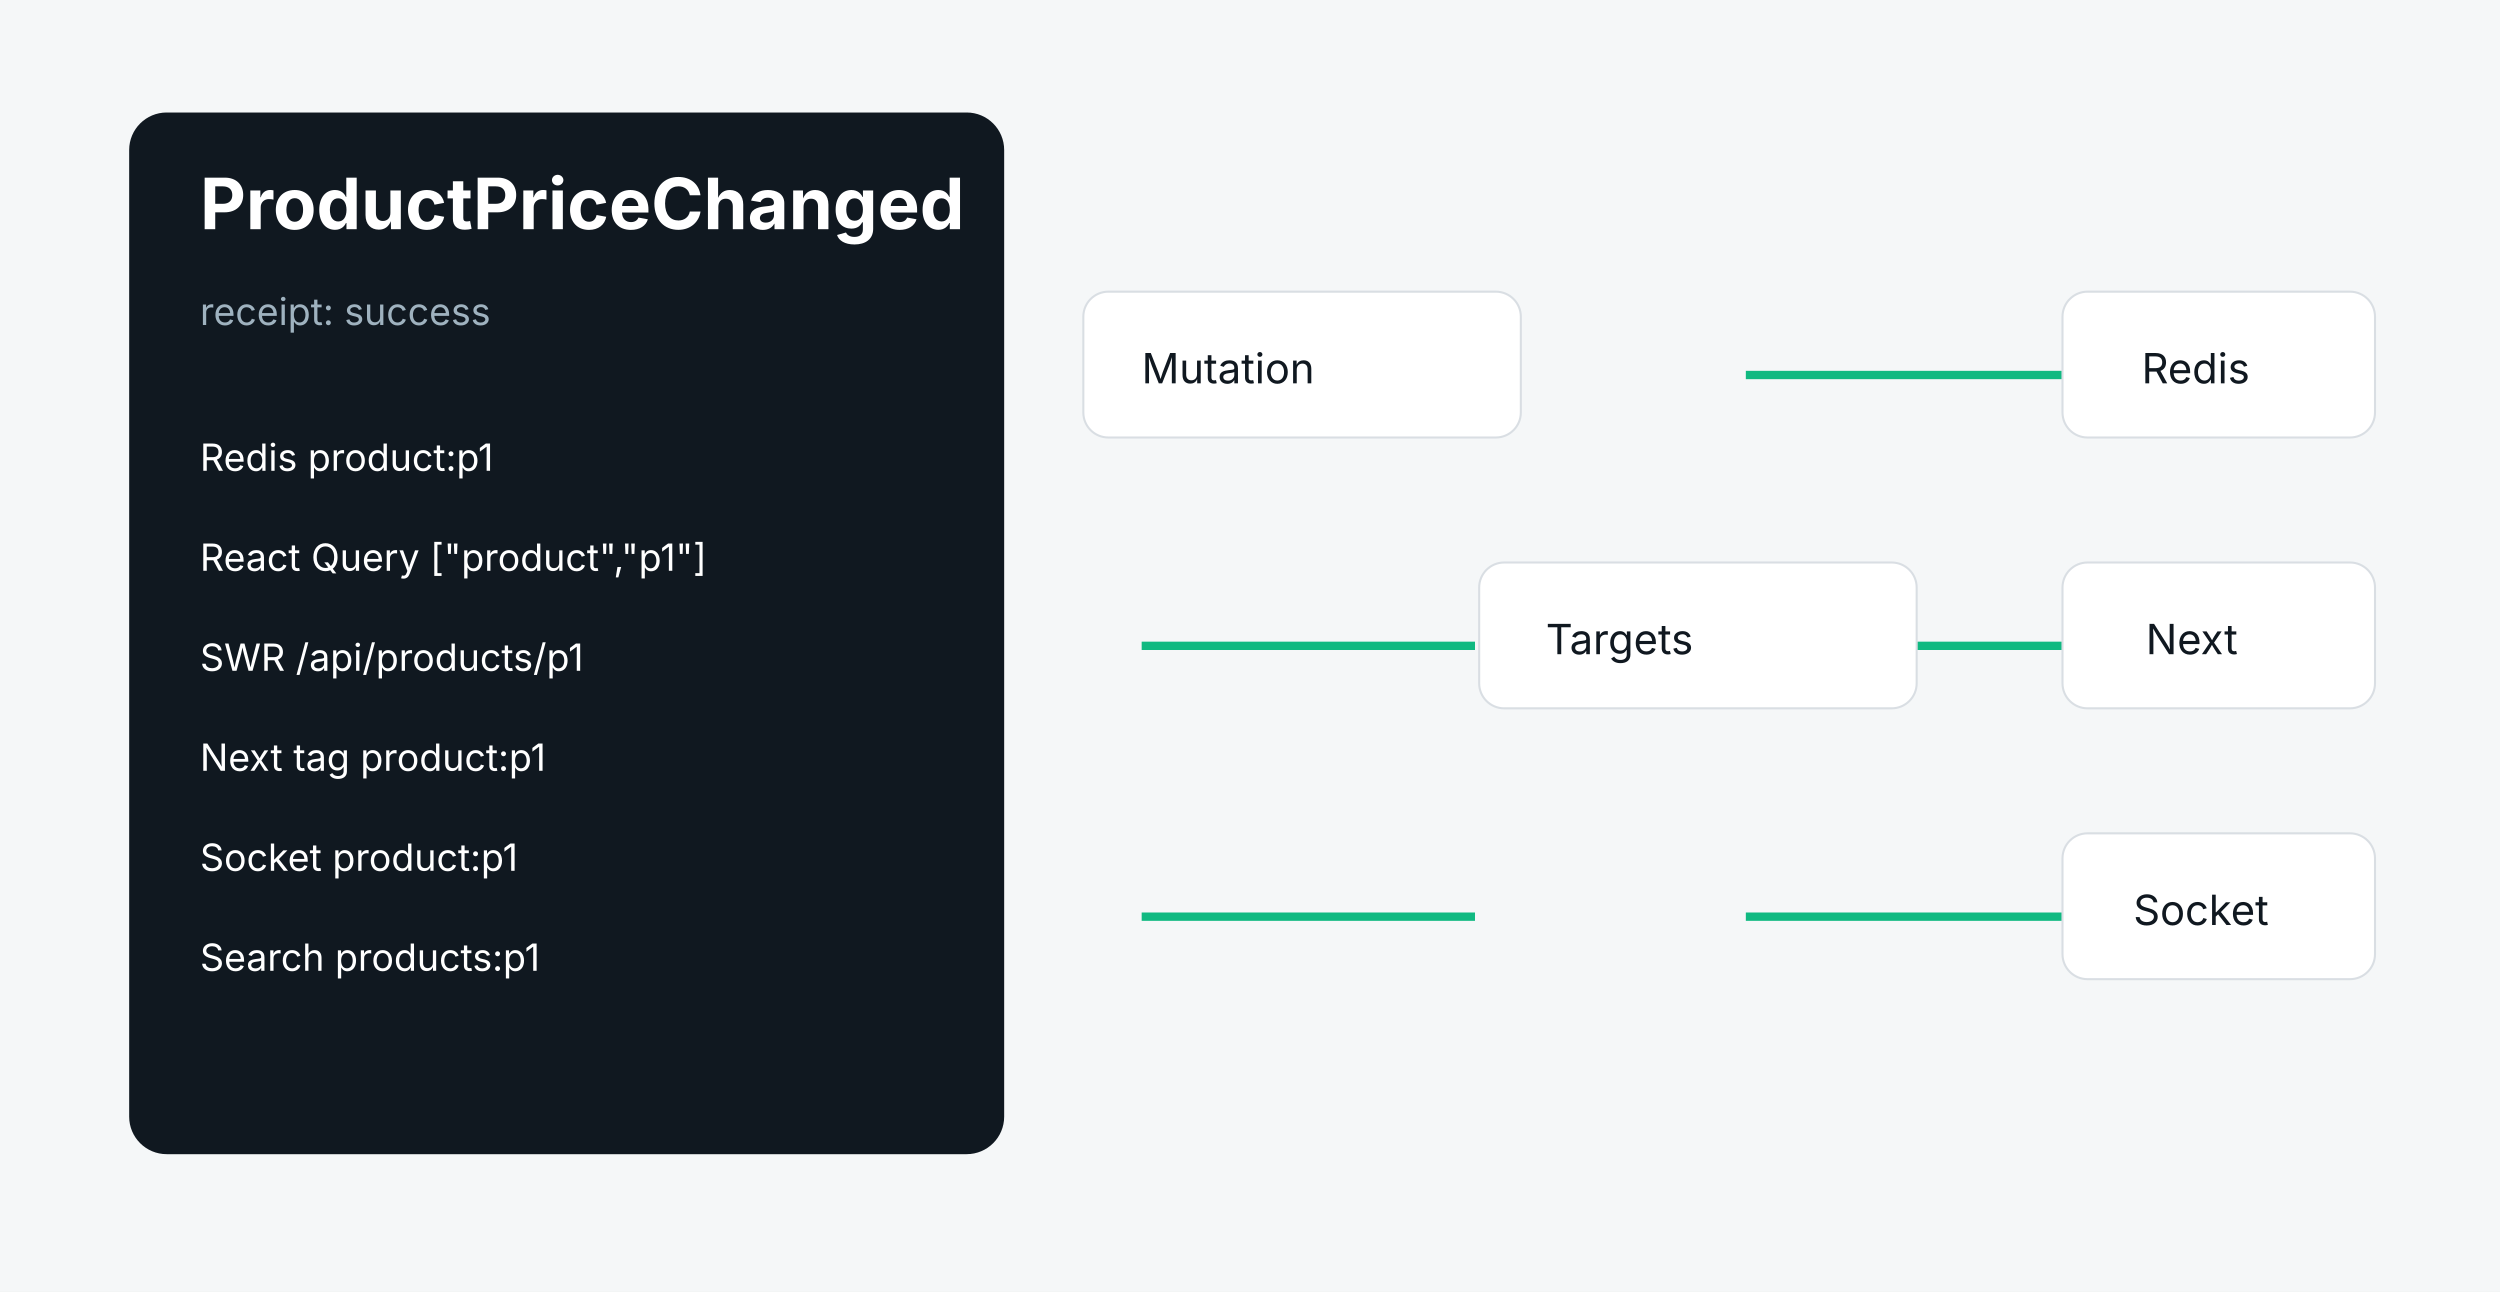
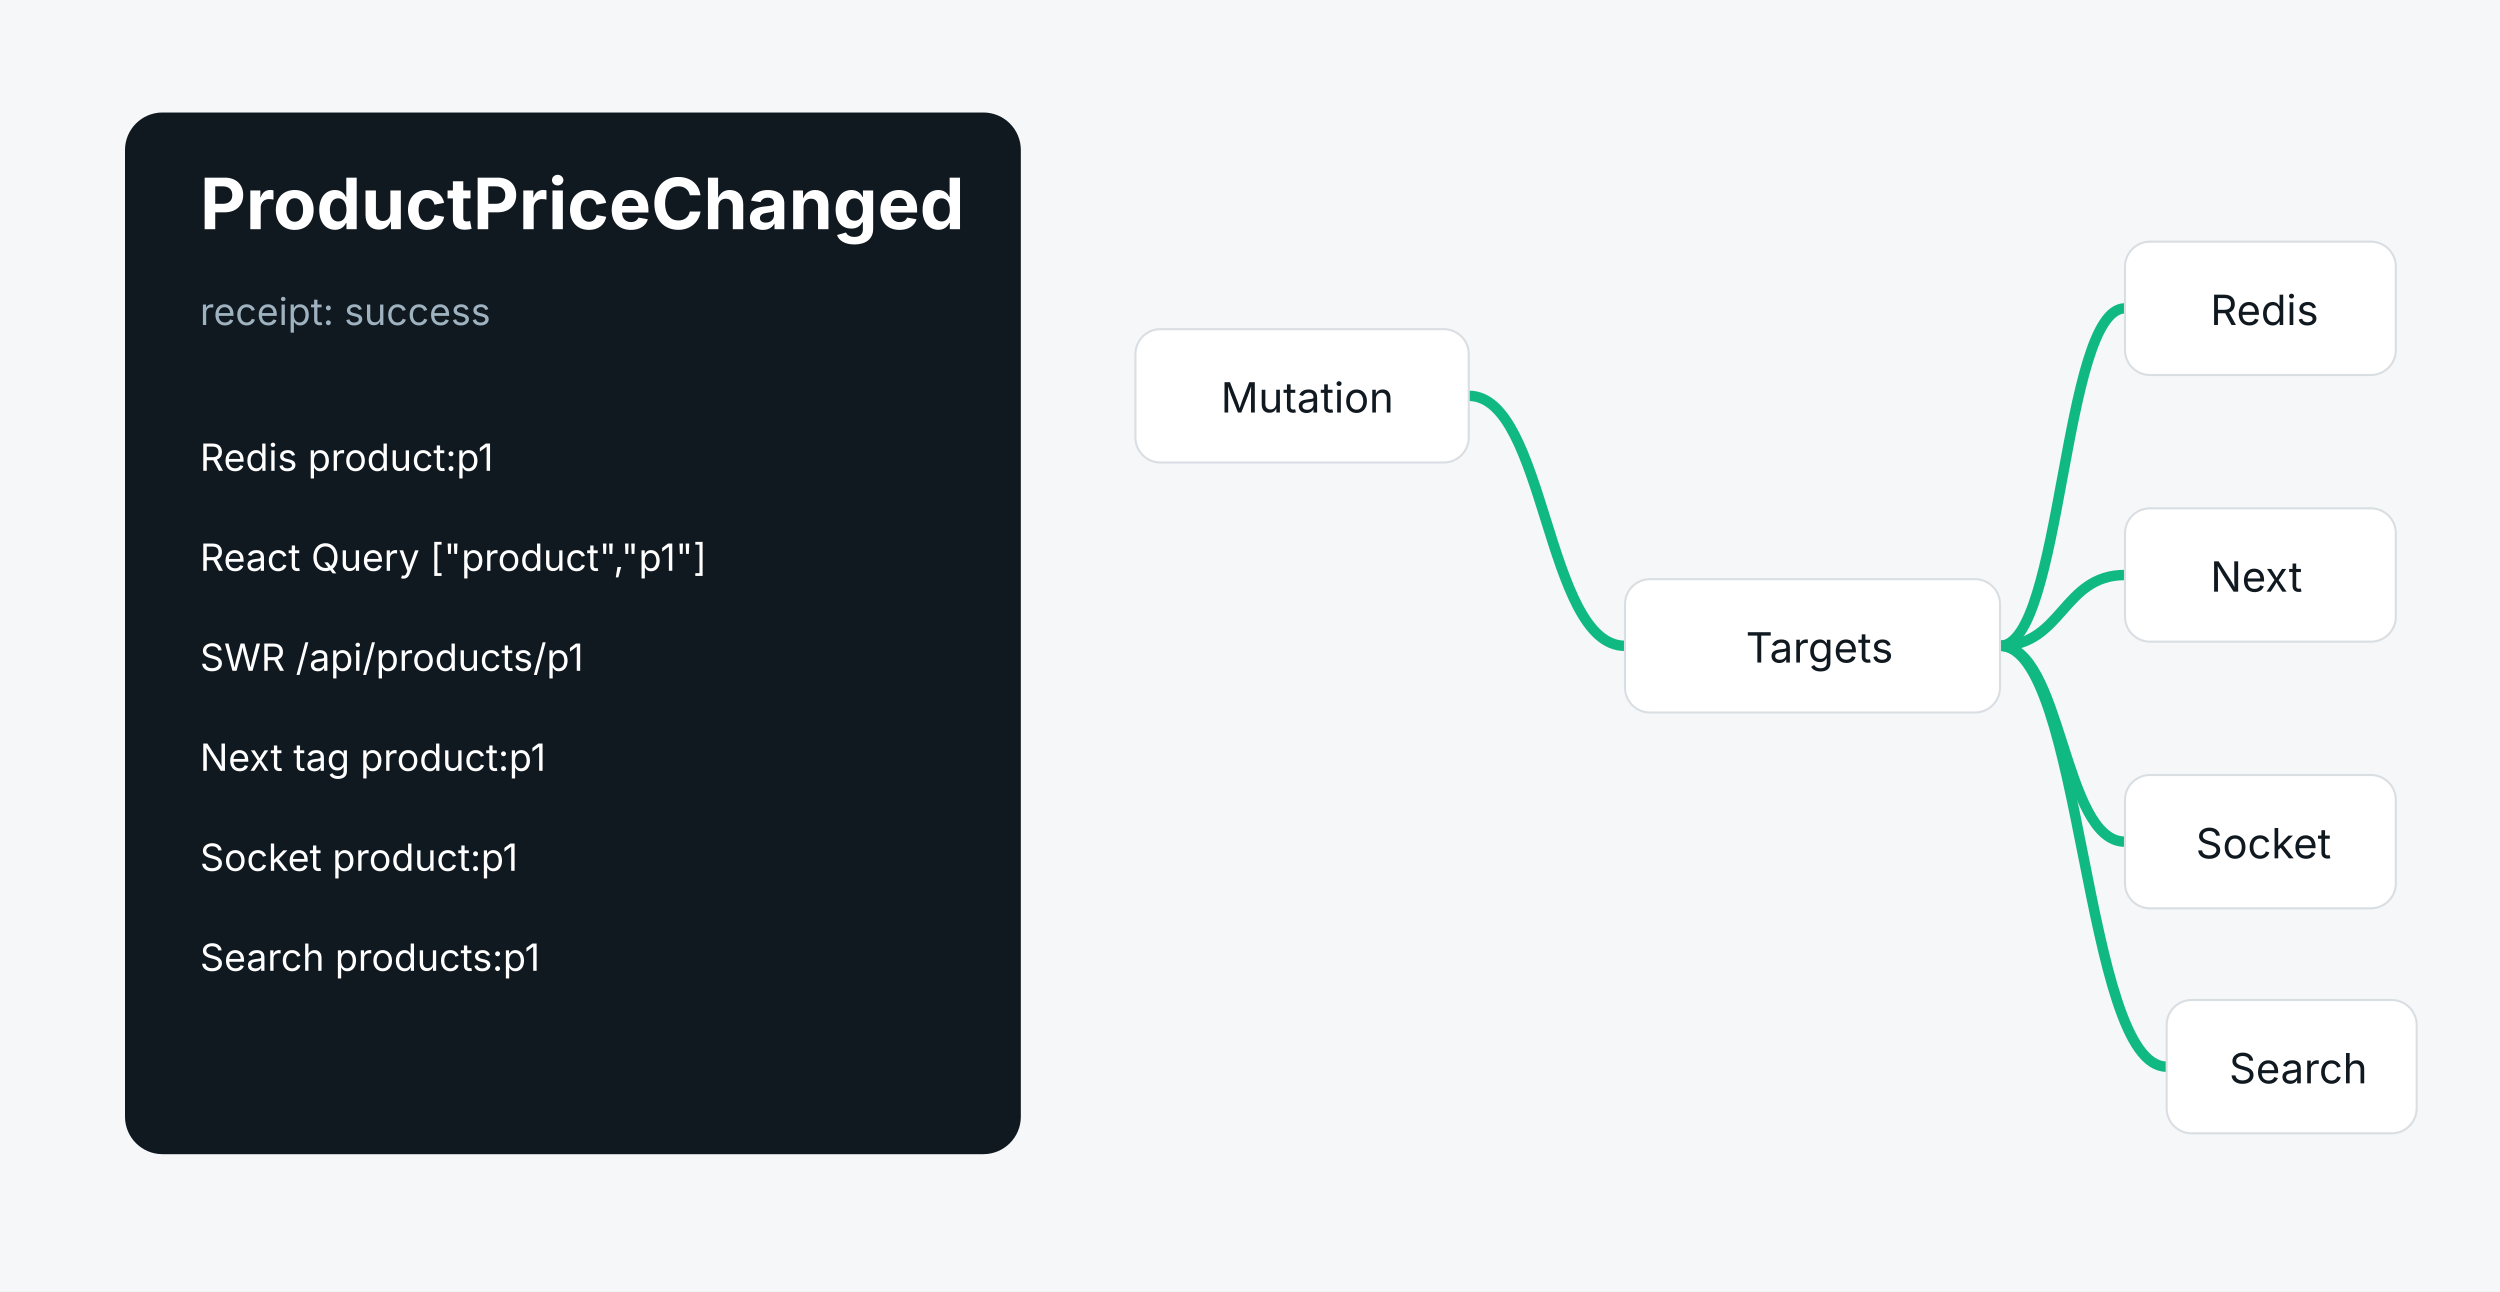
<svg xmlns="http://www.w3.org/2000/svg" viewBox="0 0 1200 620" role="img" aria-label="StaleZero receipt and graph hero">
  <rect width="1200" height="620" fill="#f5f7f8" />
-   <rect x="62" y="54" width="420" height="500" rx="18" fill="#101820" />
-   <text x="96" y="110" fill="#fff" font-family="Inter,system-ui,sans-serif" font-size="34" font-weight="700">ProductPriceChanged</text>
+   <rect x="60" y="54" width="430" height="500" rx="18" fill="#101820" />
+   <text x="96" y="110" fill="#ffffff" font-family="Inter,system-ui,sans-serif" font-size="34" font-weight="700">ProductPriceChanged</text>
  <text x="96" y="156" fill="#9fb2bf" font-family="Inter,system-ui,sans-serif" font-size="18">receipt: success</text>
  <g font-family="Inter,system-ui,sans-serif" font-size="18">
-     <text x="96" y="226" fill="#fff">Redis product:p1</text>
-     <text x="96" y="274" fill="#fff">React Query ["product","p1"]</text>
-     <text x="96" y="322" fill="#fff">SWR /api/products/p1</text>
-     <text x="96" y="370" fill="#fff">Next tag product:p1</text>
-     <text x="96" y="418" fill="#fff">Socket product:p1</text>
-     <text x="96" y="466" fill="#fff">Search products:p1</text>
+     <text x="96" y="226" fill="#ffffff">Redis product:p1</text>
+     <text x="96" y="274" fill="#ffffff">React Query ["product","p1"]</text>
+     <text x="96" y="322" fill="#ffffff">SWR /api/products/p1</text>
+     <text x="96" y="370" fill="#ffffff">Next tag product:p1</text>
+     <text x="96" y="418" fill="#ffffff">Socket product:p1</text>
+     <text x="96" y="466" fill="#ffffff">Search products:p1</text>
  </g>
-   <g stroke="#10b981" stroke-width="4" fill="none">
-     <path d="M548 180h160" />
-     <path d="M548 310h160" />
-     <path d="M548 440h160" />
-     <path d="M838 180h160" />
-     <path d="M838 310h160" />
-     <path d="M838 440h160" />
+   <g fill="none" stroke="#10b981" stroke-width="5" stroke-linecap="round" stroke-linejoin="round">
+     <path d="M705 190 C742 190 742 310 780 310" />
+     <path d="M960 310 C990 310 990 148 1020 148" />
+     <path d="M960 310 C990 310 990 276 1020 276" />
+     <path d="M960 310 C990 310 990 404 1020 404" />
+     <path d="M960 310 C1000 310 1000 512 1040 512" />
  </g>
  <g font-family="Inter,system-ui,sans-serif" font-size="20" fill="#101820">
-     <rect x="520" y="140" width="210" height="70" rx="12" fill="#fff" stroke="#d9dee3" />
-     <text x="548" y="184">Mutation</text>
-     <rect x="710" y="270" width="210" height="70" rx="12" fill="#fff" stroke="#d9dee3" />
-     <text x="742" y="314">Targets</text>
-     <rect x="990" y="140" width="150" height="70" rx="12" fill="#fff" stroke="#d9dee3" />
-     <text x="1028" y="184">Redis</text>
-     <rect x="990" y="270" width="150" height="70" rx="12" fill="#fff" stroke="#d9dee3" />
-     <text x="1030" y="314">Next</text>
-     <rect x="990" y="400" width="150" height="70" rx="12" fill="#fff" stroke="#d9dee3" />
-     <text x="1024" y="444">Socket</text>
+     <rect x="545" y="158" width="160" height="64" rx="12" fill="#ffffff" stroke="#d9dee3" />
+     <text x="586" y="198">Mutation</text>
+     <rect x="780" y="278" width="180" height="64" rx="12" fill="#ffffff" stroke="#d9dee3" />
+     <text x="838" y="318">Targets</text>
+     <rect x="1020" y="116" width="130" height="64" rx="12" fill="#ffffff" stroke="#d9dee3" />
+     <text x="1061" y="156">Redis</text>
+     <rect x="1020" y="244" width="130" height="64" rx="12" fill="#ffffff" stroke="#d9dee3" />
+     <text x="1061" y="284">Next</text>
+     <rect x="1020" y="372" width="130" height="64" rx="12" fill="#ffffff" stroke="#d9dee3" />
+     <text x="1054" y="412">Socket</text>
+     <rect x="1040" y="480" width="120" height="64" rx="12" fill="#ffffff" stroke="#d9dee3" />
+     <text x="1070" y="520">Search</text>
  </g>
</svg>
